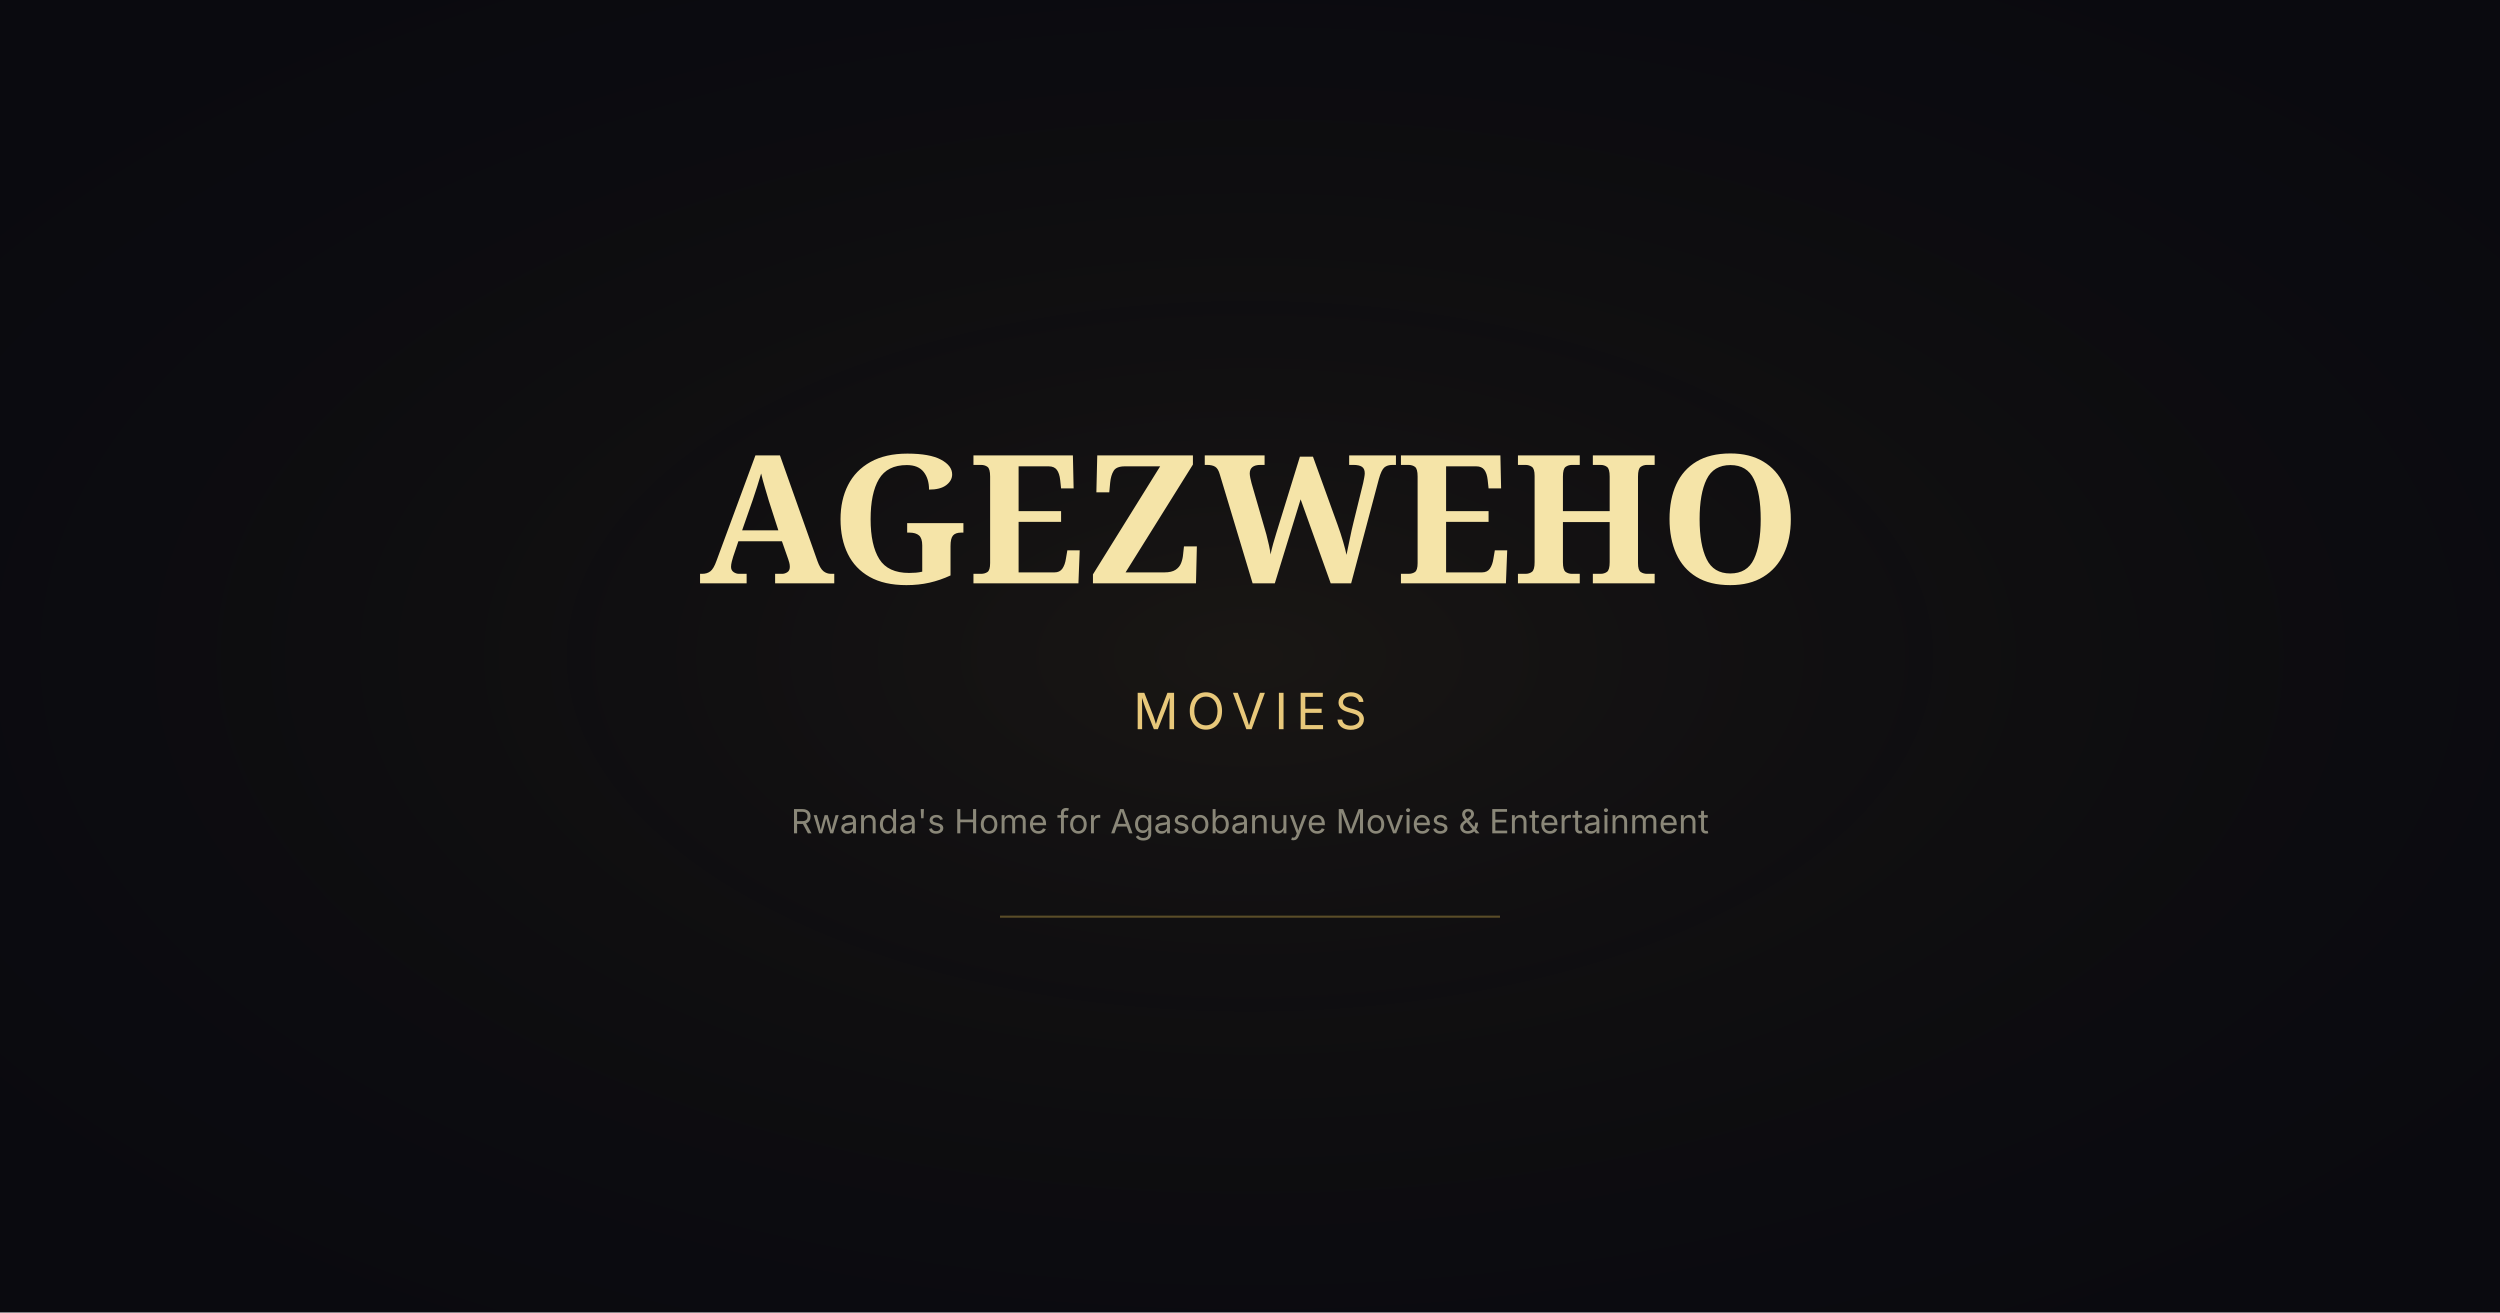
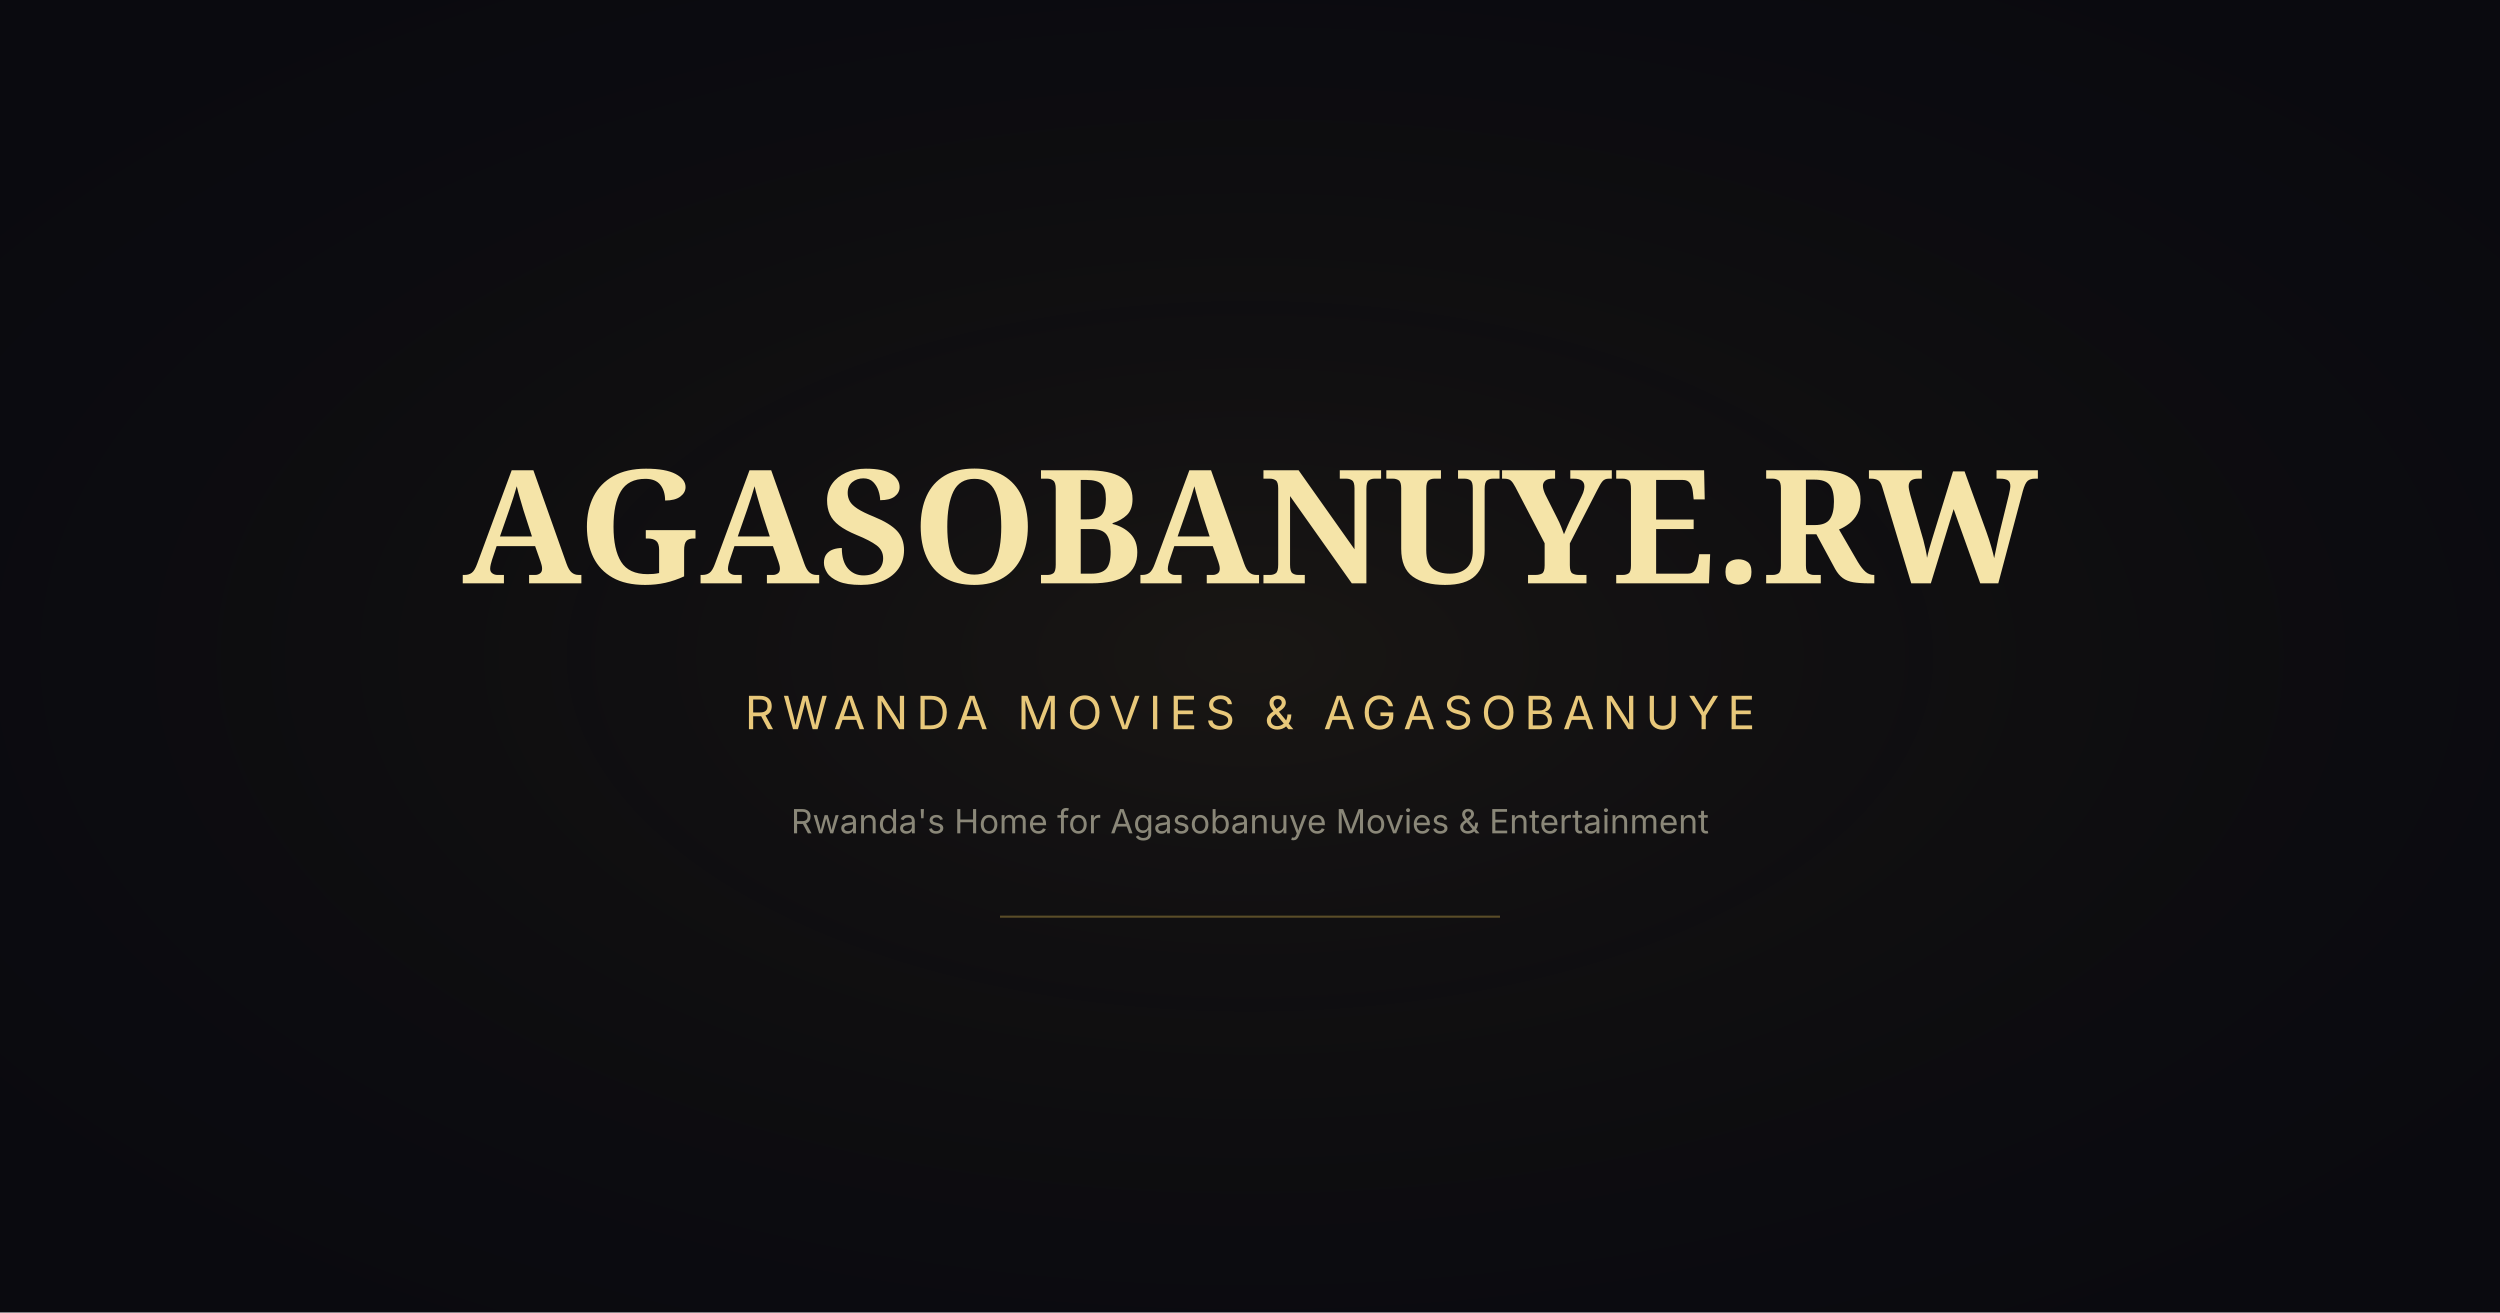
<svg xmlns="http://www.w3.org/2000/svg" width="1200" height="630" viewBox="0 0 1200 630" fill="none">
  <rect width="1200" height="630" fill="#0a0a0f" />
  <rect x="0" y="0" width="1200" height="630" fill="url(#g)" />
  <defs>
    <radialGradient id="g" cx="50%" cy="50%" r="70%">
      <stop offset="0%" stop-color="rgba(201,168,76,0.08)" />
      <stop offset="100%" stop-color="rgba(10,10,15,0)" />
    </radialGradient>
  </defs>
-   <text x="600" y="280" text-anchor="middle" font-family="Cinzel, Georgia, serif" font-size="86" font-weight="bold" fill="#f5e4a8" filter="url(#glow)">AGEZWEHO</text>
-   <text x="600" y="350" text-anchor="middle" font-family="Inter, Arial, sans-serif" font-size="24" fill="#e8c87a" letter-spacing="4">MOVIES</text>
+   <text x="600" y="280" text-anchor="middle" font-family="Cinzel, Georgia, serif" font-size="76" font-weight="bold" fill="#f5e4a8" filter="url(#glow)">AGASOBANUYE.RW</text>
+   <text x="600" y="350" text-anchor="middle" font-family="Inter, Arial, sans-serif" font-size="22" fill="#e8c87a" letter-spacing="4">RWANDA MOVIES &amp; AGASOBANUYE</text>
  <text x="600" y="400" text-anchor="middle" font-family="Inter, Arial, sans-serif" font-size="16" fill="#8a8778">Rwanda's Home for Agasobanuye Movies &amp; Entertainment</text>
  <line x1="480" y1="440" x2="720" y2="440" stroke="rgba(201,168,76,0.4)" stroke-width="1" />
</svg>
